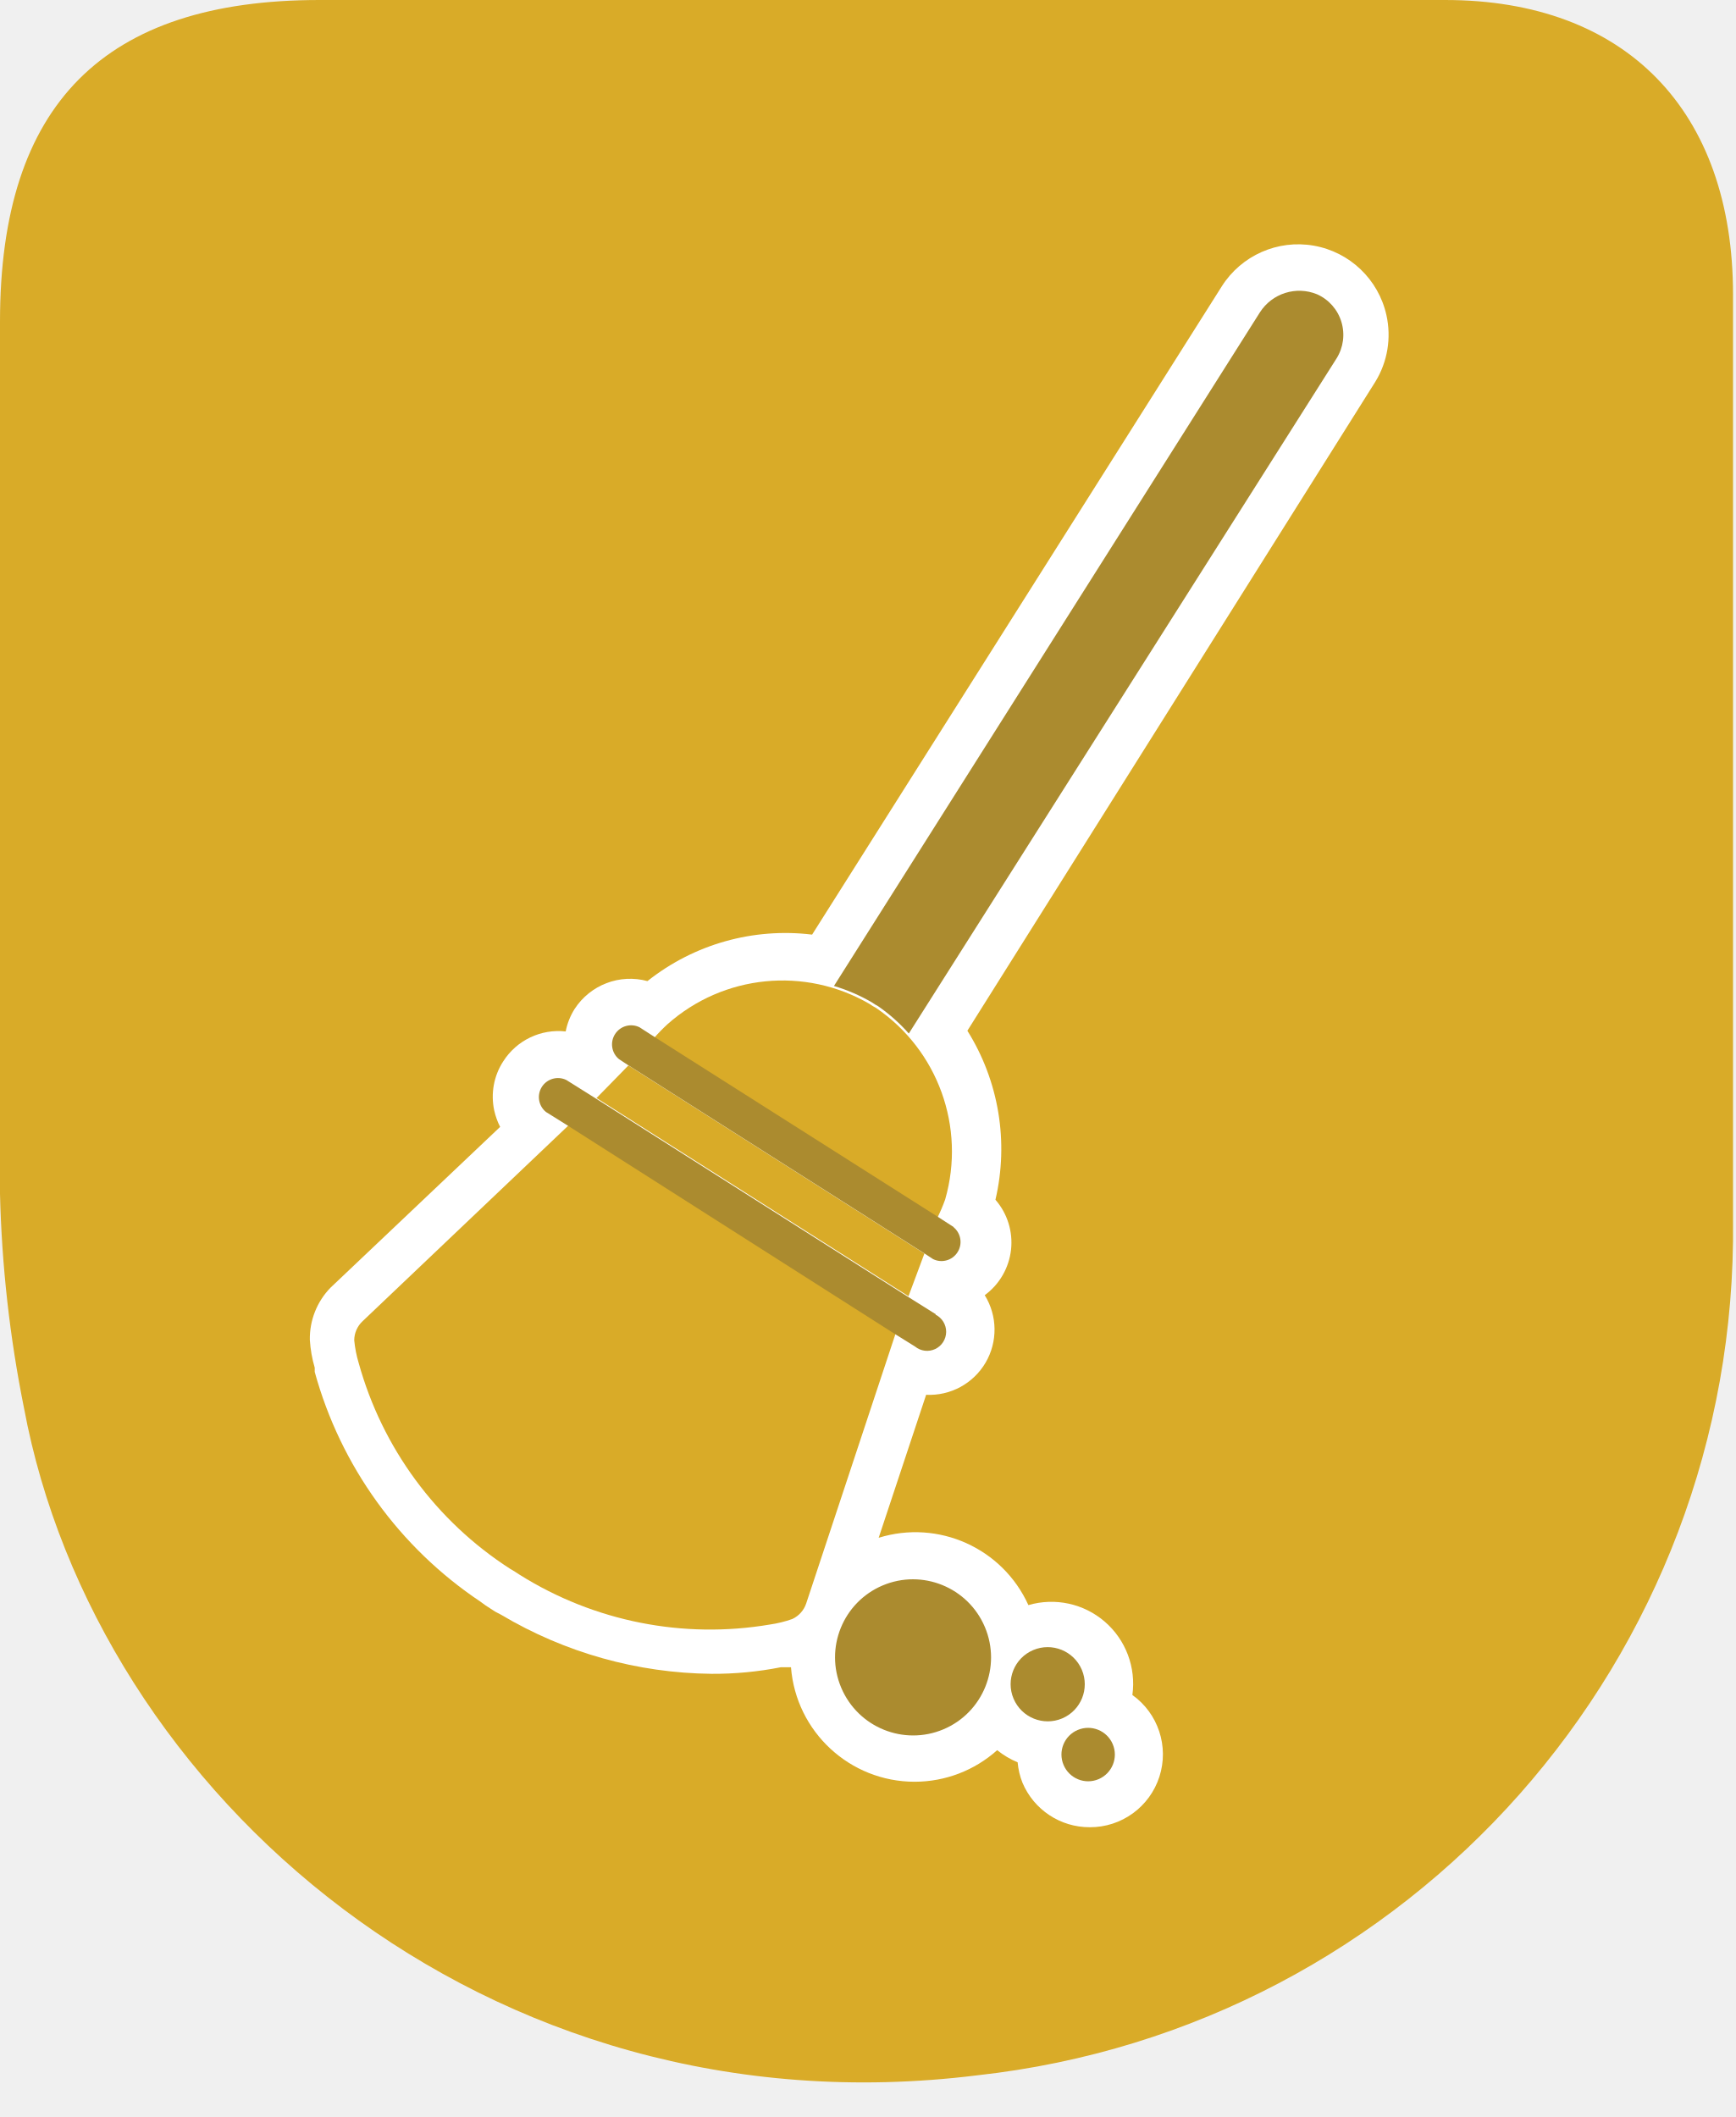
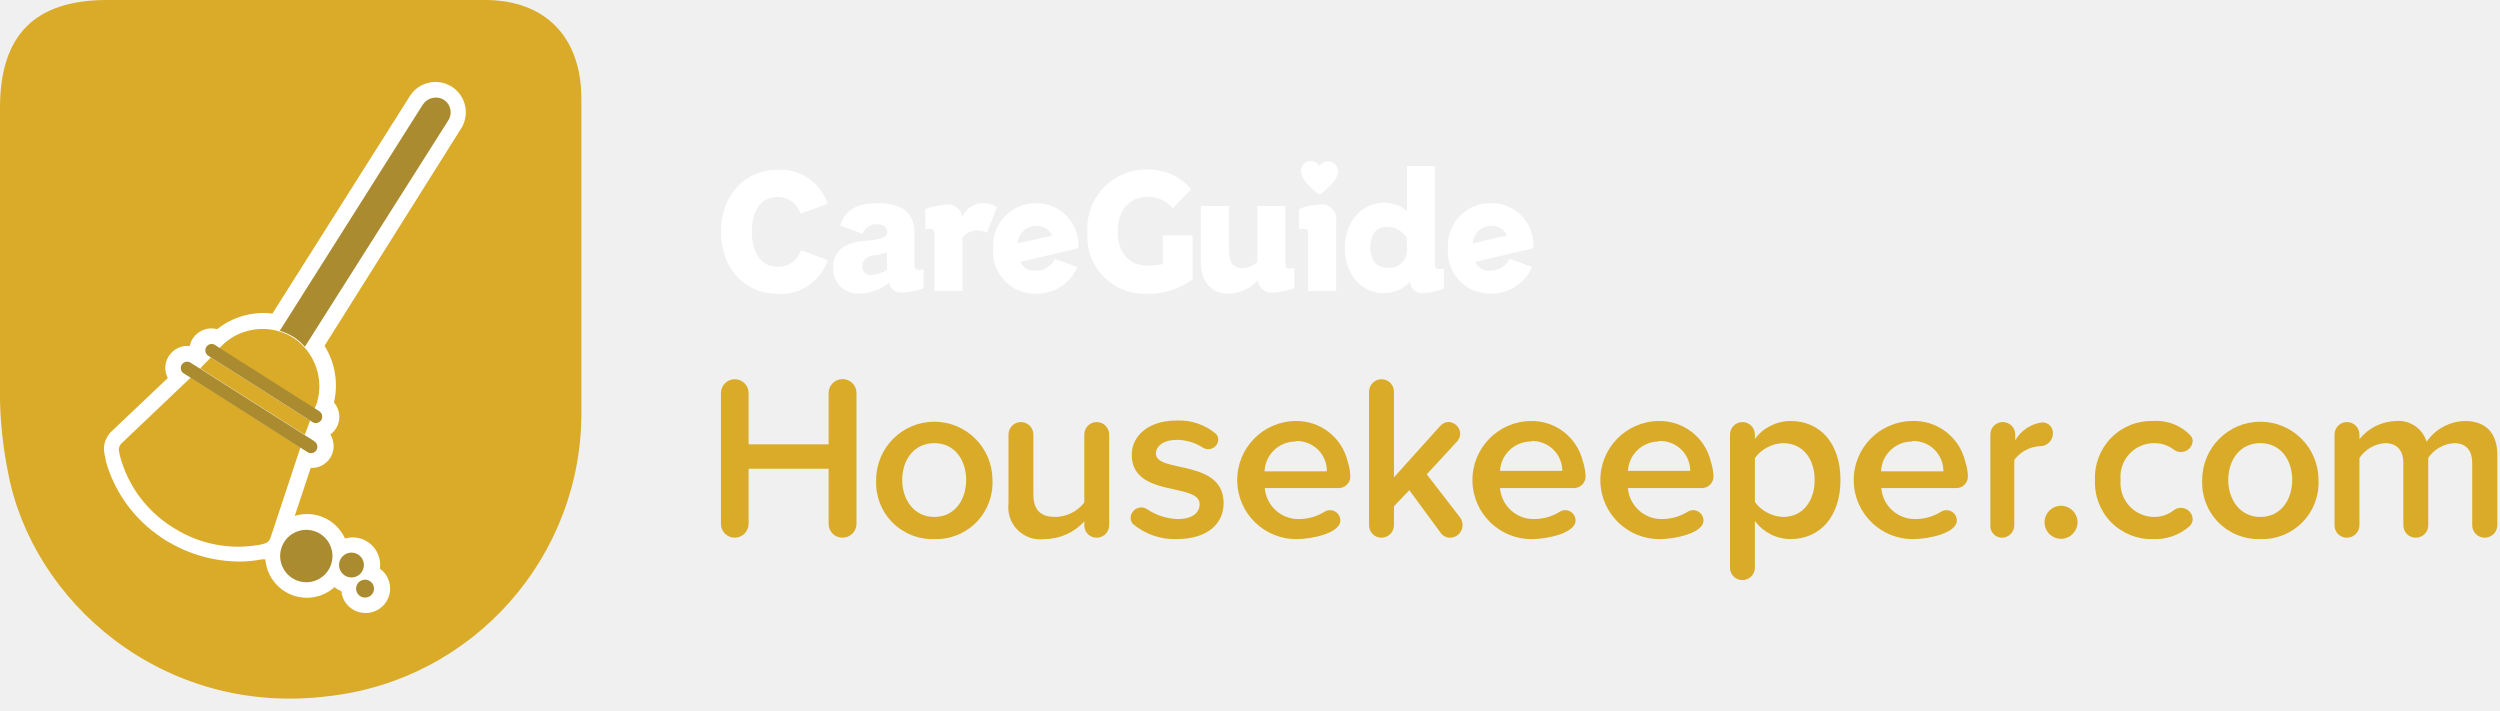
- <svg xmlns="http://www.w3.org/2000/svg" width="41" height="50" viewBox="0 0 41 50" fill="none">
+ <svg xmlns="http://www.w3.org/2000/svg" width="176" height="50" viewBox="0 0 176 50" fill="none">
+   <path d="M59.3 37.852C58.766 37.852 58.334 37.419 58.334 36.885V33H52.702V36.885C52.697 37.146 52.59 37.395 52.403 37.576C52.215 37.757 51.964 37.857 51.703 37.852C51.176 37.843 50.753 37.413 50.754 36.885V27.672C50.754 27.133 51.19 26.697 51.728 26.697C52.266 26.697 52.702 27.133 52.702 27.672V31.279H58.334V27.672C58.334 27.129 58.774 26.689 59.316 26.689C59.859 26.689 60.298 27.129 60.298 27.672V36.885C60.294 37.146 60.187 37.395 59.999 37.576C59.812 37.757 59.56 37.857 59.3 37.852Z" fill="#D9AB28" />
+   <path fill-rule="evenodd" clip-rule="evenodd" d="M62.815 36.769C63.593 37.56 64.667 37.989 65.775 37.951C66.883 37.989 67.957 37.56 68.735 36.769C69.513 35.977 69.924 34.896 69.868 33.787C69.868 31.523 68.035 29.689 65.775 29.689C63.514 29.689 61.682 31.523 61.682 33.787C61.626 34.896 62.037 35.977 62.815 36.769ZM63.516 33.787C63.516 32.41 64.318 31.197 65.775 31.197C67.216 31.197 68.018 32.393 68.018 33.787C68.018 35.18 67.216 36.393 65.775 36.393C64.334 36.393 63.516 35.164 63.516 33.787Z" fill="#D9AB28" />
+   <path d="M77.203 37.852C76.972 37.855 76.75 37.764 76.587 37.6C76.423 37.437 76.333 37.215 76.335 36.984V36.705C75.618 37.496 74.602 37.949 73.535 37.951C72.844 38.045 72.147 37.812 71.65 37.322C71.154 36.83 70.912 36.136 70.998 35.443V30.59C70.998 30.106 71.39 29.713 71.874 29.713C72.357 29.713 72.749 30.106 72.749 30.59V34.803C72.749 36.016 73.371 36.393 74.321 36.393C75.111 36.374 75.85 36.001 76.335 35.377V30.59C76.335 30.106 76.727 29.713 77.211 29.713C77.695 29.713 78.087 30.106 78.087 30.59V36.984C78.085 37.216 77.99 37.438 77.824 37.601C77.659 37.764 77.435 37.855 77.203 37.852Z" fill="#D9AB28" />
+   <path d="M82.851 37.951C81.723 37.994 80.62 37.614 79.757 36.885C79.653 36.767 79.595 36.616 79.593 36.459C79.606 36.051 79.938 35.725 80.346 35.721C80.486 35.719 80.623 35.759 80.739 35.836C81.383 36.274 82.138 36.518 82.916 36.541C83.948 36.541 84.455 36.098 84.455 35.492C84.455 33.951 79.675 35.066 79.675 32.016C79.675 30.721 80.805 29.607 82.818 29.607C83.839 29.551 84.842 29.891 85.618 30.557C85.713 30.666 85.766 30.806 85.765 30.951C85.752 31.329 85.439 31.628 85.061 31.623C84.935 31.621 84.811 31.587 84.701 31.525C84.142 31.157 83.487 30.963 82.818 30.967C81.934 30.967 81.377 31.393 81.377 31.934C81.377 33.328 86.142 32.279 86.142 35.426C86.142 36.885 84.979 37.951 82.851 37.951Z" fill="#D9AB28" />
+   <path fill-rule="evenodd" clip-rule="evenodd" d="M89.04 34.361H94.246C94.469 34.361 94.682 34.27 94.837 34.109C94.991 33.948 95.073 33.731 95.064 33.508C95.048 33.151 94.982 32.798 94.868 32.459C94.454 30.77 92.921 29.597 91.184 29.639C88.892 29.676 87.063 31.566 87.1 33.861C87.136 36.156 89.023 37.987 91.315 37.951C92.33 37.951 94.361 37.541 94.361 36.639C94.358 36.379 94.218 36.14 93.991 36.011C93.765 35.883 93.488 35.885 93.264 36.016C92.734 36.351 92.122 36.533 91.495 36.541C90.226 36.589 89.144 35.628 89.04 34.361ZM89.023 33.18C89.072 32.004 90.041 31.077 91.217 31.082V31.049C91.795 31.024 92.357 31.239 92.772 31.642C93.187 32.045 93.418 32.601 93.411 33.18H89.023Z" fill="#D9AB28" />
+   <path d="M102.129 37.852C101.842 37.867 101.569 37.73 101.409 37.492L99.215 34.508L98.134 35.639V36.984C98.132 37.216 98.038 37.438 97.872 37.601C97.706 37.764 97.483 37.855 97.25 37.852C97.019 37.855 96.797 37.764 96.634 37.6C96.471 37.437 96.38 37.215 96.382 36.984V27.574C96.382 27.089 96.775 26.697 97.258 26.697C97.742 26.697 98.134 27.089 98.134 27.574V33.607L101.409 29.967C101.557 29.807 101.763 29.712 101.982 29.705C102.425 29.726 102.78 30.081 102.8 30.525C102.792 30.716 102.723 30.9 102.604 31.049L100.443 33.393L102.8 36.443C102.901 36.588 102.957 36.758 102.964 36.934C102.983 37.417 102.611 37.826 102.129 37.852Z" fill="#D9AB28" />
+   <path fill-rule="evenodd" clip-rule="evenodd" d="M105.6 34.361H110.831C111.049 34.354 111.256 34.261 111.406 34.1C111.555 33.94 111.634 33.727 111.625 33.508C111.609 33.151 111.543 32.798 111.428 32.459C111.014 30.77 109.481 29.597 107.745 29.639C105.453 29.676 103.624 31.566 103.66 33.861C103.696 36.156 105.584 37.987 107.876 37.951C108.891 37.951 110.921 37.541 110.921 36.639C110.919 36.379 110.778 36.14 110.552 36.011C110.326 35.883 110.048 35.885 109.824 36.016C109.294 36.351 108.682 36.533 108.056 36.541C106.786 36.589 105.704 35.628 105.6 34.361ZM105.6 33.148C105.666 31.981 106.635 31.071 107.802 31.082V31.049C108.373 31.027 108.928 31.238 109.34 31.634C109.752 32.029 109.986 32.576 109.988 33.148H105.6Z" fill="#D9AB28" />
+   <path fill-rule="evenodd" clip-rule="evenodd" d="M114.605 34.361H119.786C120.014 34.368 120.233 34.28 120.393 34.118C120.553 33.956 120.639 33.736 120.63 33.508C120.613 33.151 120.547 32.798 120.433 32.459C120.019 30.77 118.486 29.597 116.749 29.639C114.457 29.676 112.628 31.566 112.665 33.861C112.701 36.156 114.588 37.987 116.88 37.951C117.895 37.951 119.926 37.541 119.926 36.639C119.923 36.379 119.783 36.14 119.556 36.011C119.33 35.883 119.053 35.885 118.829 36.016C118.299 36.351 117.687 36.532 117.06 36.541C115.791 36.589 114.709 35.628 114.605 34.361ZM114.605 33.148C114.669 32 115.609 31.097 116.758 31.082V31.049C117.336 31.013 117.905 31.218 118.328 31.615C118.751 32.012 118.991 32.567 118.992 33.148H114.605Z" fill="#D9AB28" />
+   <path fill-rule="evenodd" clip-rule="evenodd" d="M123.544 36.672C124.133 37.476 125.069 37.951 126.065 37.951C128.103 37.951 129.569 36.393 129.569 33.787C129.569 31.18 128.112 29.639 126.065 29.639C125.072 29.635 124.136 30.104 123.544 30.902V30.59C123.544 30.106 123.152 29.713 122.668 29.713C122.184 29.713 121.792 30.106 121.792 30.59V40.016C121.814 40.479 122.197 40.841 122.66 40.836C123.125 40.841 123.513 40.481 123.544 40.016V36.672ZM125.541 31.197C125.541 31.197 125.541 31.197 125.541 31.197H125.533C125.536 31.197 125.538 31.197 125.541 31.197ZM123.544 32.246C124.012 31.606 124.749 31.219 125.541 31.197C126.887 31.201 127.751 32.265 127.751 33.787C127.751 35.312 126.884 36.393 125.541 36.393C124.751 36.364 124.017 35.979 123.544 35.344V32.246Z" fill="#D9AB28" />
+   <path fill-rule="evenodd" clip-rule="evenodd" d="M132.442 34.361H137.648C137.884 34.382 138.117 34.301 138.288 34.137C138.459 33.974 138.551 33.745 138.541 33.508C138.525 33.151 138.459 32.798 138.344 32.459C137.924 30.742 136.351 29.561 134.587 29.639C132.295 29.676 130.466 31.566 130.502 33.861C130.538 36.156 132.426 37.987 134.718 37.951C135.733 37.951 137.763 37.541 137.763 36.639C137.761 36.379 137.62 36.14 137.394 36.011C137.168 35.883 136.89 35.885 136.666 36.016C136.136 36.351 135.524 36.533 134.898 36.541C133.629 36.589 132.546 35.628 132.442 34.361ZM132.426 33.18C132.474 32.004 133.444 31.077 134.62 31.082V31.049C135.197 31.024 135.76 31.239 136.175 31.642C136.59 32.045 136.821 32.601 136.813 33.18H132.426Z" fill="#D9AB28" />
+   <path d="M143.608 31.41C142.894 31.448 142.234 31.803 141.807 32.377V36.984C141.802 37.462 141.417 37.848 140.939 37.852C140.713 37.853 140.497 37.76 140.342 37.595C140.187 37.431 140.107 37.209 140.121 36.984V30.59C140.121 30.106 140.513 29.713 140.996 29.713C141.48 29.713 141.872 30.106 141.872 30.59V31C142.27 30.309 142.966 29.843 143.755 29.738C143.96 29.726 144.16 29.801 144.306 29.945C144.453 30.088 144.532 30.287 144.525 30.492C144.529 30.737 144.434 30.973 144.261 31.146C144.088 31.319 143.852 31.414 143.608 31.41Z" fill="#D9AB28" />
+   <path d="M145.098 37.934C144.628 37.934 144.204 37.651 144.024 37.216C143.844 36.781 143.943 36.28 144.276 35.947C144.608 35.615 145.108 35.515 145.543 35.695C145.977 35.875 146.26 36.3 146.26 36.77C146.251 37.41 145.736 37.926 145.098 37.934Z" fill="#D9AB28" />
+   <path d="M154.119 37.066C153.417 37.675 152.509 37.992 151.581 37.951C150.473 37.986 149.401 37.557 148.624 36.766C147.847 35.975 147.435 34.895 147.488 33.787C147.44 32.681 147.854 31.606 148.63 30.819C149.407 30.031 150.476 29.604 151.581 29.639C152.587 29.564 153.572 29.957 154.25 30.705C154.329 30.808 154.369 30.936 154.364 31.066C154.33 31.492 153.973 31.821 153.546 31.82C153.363 31.823 153.184 31.766 153.038 31.656C152.644 31.352 152.16 31.191 151.663 31.197C150.994 31.192 150.354 31.47 149.901 31.964C149.449 32.457 149.226 33.12 149.289 33.787C149.227 34.455 149.449 35.119 149.901 35.615C150.353 36.112 150.992 36.394 151.663 36.393C152.162 36.396 152.647 36.228 153.038 35.918C153.184 35.808 153.363 35.751 153.546 35.754C153.979 35.753 154.338 36.091 154.364 36.525C154.372 36.734 154.281 36.934 154.119 37.066Z" fill="#D9AB28" />
+   <path fill-rule="evenodd" clip-rule="evenodd" d="M156.169 36.769C156.947 37.56 158.02 37.989 159.129 37.951C160.237 37.989 161.31 37.56 162.088 36.769C162.866 35.977 163.277 34.896 163.222 33.787C163.222 31.523 161.389 29.689 159.129 29.689C156.868 29.689 155.036 31.523 155.036 33.787C154.98 34.896 155.391 35.977 156.169 36.769ZM156.869 33.787C156.869 32.41 157.671 31.197 159.129 31.197C160.569 31.197 161.372 32.393 161.372 33.787C161.372 35.18 160.569 36.393 159.129 36.393C157.688 36.393 156.869 35.164 156.869 33.787Z" fill="#D9AB28" />
+   <path d="M174.911 37.852C174.434 37.848 174.048 37.462 174.044 36.984V32.607C174.044 31.787 173.683 31.197 172.766 31.197C172.035 31.245 171.365 31.625 170.949 32.23V36.984C170.947 37.216 170.853 37.438 170.687 37.601C170.521 37.764 170.297 37.855 170.065 37.852C169.834 37.855 169.612 37.764 169.449 37.6C169.286 37.437 169.195 37.215 169.197 36.984V32.607C169.197 31.787 168.821 31.197 167.904 31.197C167.174 31.249 166.509 31.636 166.103 32.246V36.984C166.101 37.216 166.007 37.438 165.841 37.601C165.675 37.764 165.451 37.855 165.219 37.852C164.988 37.855 164.766 37.764 164.603 37.6C164.44 37.437 164.349 37.215 164.351 36.984V30.59C164.351 30.106 164.743 29.713 165.227 29.713C165.711 29.713 166.103 30.106 166.103 30.59V30.918C166.731 30.134 167.671 29.667 168.673 29.639C169.648 29.551 170.551 30.16 170.835 31.098C171.447 30.204 172.453 29.661 173.536 29.639C174.977 29.639 175.812 30.459 175.812 32.033V36.951C175.816 37.191 175.723 37.423 175.553 37.593C175.383 37.763 175.151 37.857 174.911 37.852Z" fill="#D9AB28" />
  <path fill-rule="evenodd" clip-rule="evenodd" d="M20.563 0C25.082 0 29.568 0 34.128 0C38.401 0 40.93 2.615 40.93 6.959C40.93 14.254 40.93 21.546 40.93 28.836C41.047 39.159 33.325 47.887 23.076 49.016C11.46 50.459 2.259 42.344 0.565 33.246C0.23 31.582 0.041 29.893 0 28.197C0 21.311 0 14.459 0 7.598C0 2.459 2.456 0 7.548 0H20.563Z" fill="#D9AB28" />
  <path d="M32.744 7.443C32.556 6.598 31.878 5.951 31.027 5.802C30.176 5.653 29.319 6.032 28.856 6.762L19.18 22.074C17.789 21.905 16.389 22.3 15.291 23.172C14.637 22.994 13.943 23.259 13.572 23.828C13.469 23.991 13.397 24.171 13.36 24.361C12.774 24.296 12.203 24.569 11.886 25.066C11.662 25.409 11.586 25.829 11.673 26.23C11.703 26.363 11.749 26.493 11.812 26.615L7.809 30.41C7.486 30.739 7.309 31.186 7.318 31.648C7.332 31.87 7.37 32.09 7.433 32.303V32.402C8.043 34.623 9.432 36.549 11.346 37.828L11.469 37.918L11.698 38.066L11.837 38.139C13.342 39.034 15.056 39.515 16.806 39.533C17.355 39.536 17.904 39.484 18.443 39.377H18.541H18.681C18.8 40.904 20.073 42.082 21.603 42.082C22.322 42.081 23.015 41.816 23.551 41.336C23.698 41.455 23.86 41.551 24.034 41.623C24.049 41.789 24.087 41.952 24.149 42.107C24.419 42.745 25.045 43.158 25.737 43.156C26.486 43.16 27.152 42.677 27.382 41.963C27.612 41.249 27.354 40.468 26.744 40.033C26.834 39.383 26.589 38.731 26.093 38.302C25.597 37.873 24.917 37.726 24.288 37.91C23.678 36.563 22.162 35.882 20.752 36.32L21.873 32.943C22.445 32.971 22.985 32.679 23.276 32.185C23.566 31.692 23.559 31.077 23.257 30.59C23.604 30.336 23.829 29.947 23.878 29.519C23.926 29.09 23.793 28.662 23.51 28.336C23.829 26.97 23.591 25.533 22.847 24.344L32.482 9.016C32.771 8.546 32.864 7.981 32.744 7.443Z" fill="white" />
  <path d="M25.086 40.586C25.531 40.397 25.739 39.883 25.55 39.437C25.361 38.992 24.847 38.783 24.402 38.972C23.957 39.16 23.749 39.675 23.938 40.12C24.127 40.566 24.641 40.774 25.086 40.586Z" fill="#AB8B2F" />
  <path d="M25.945 42.021C26.266 41.885 26.416 41.515 26.28 41.194C26.144 40.873 25.774 40.723 25.453 40.859C25.133 40.994 24.983 41.364 25.119 41.685C25.255 42.007 25.625 42.157 25.945 42.021Z" fill="#AB8B2F" />
  <path d="M22.283 40.843C23.219 40.447 23.657 39.365 23.26 38.427C22.863 37.489 21.782 37.05 20.845 37.446C19.908 37.843 19.471 38.925 19.868 39.862C20.265 40.8 21.346 41.239 22.283 40.843Z" fill="#AB8B2F" />
  <path d="M31.107 6.951C30.613 6.747 30.044 6.927 29.756 7.377L19.696 23.287C20.007 23.379 20.307 23.509 20.588 23.672L20.662 23.721L20.735 23.762C21.003 23.948 21.248 24.166 21.464 24.41L31.565 8.467C31.727 8.21 31.769 7.895 31.681 7.604C31.594 7.313 31.384 7.075 31.107 6.951Z" fill="#AB8B2F" />
  <path d="M14.481 25.533L14.088 25.934L21.456 30.615L21.652 30.09L21.832 29.607L14.841 25.164L14.481 25.533Z" fill="#D9AB28" />
  <path d="M22.323 28.328C22.812 26.624 22.152 24.798 20.686 23.803L20.613 23.762L20.539 23.713C19.012 22.824 17.088 23.016 15.766 24.189C15.654 24.292 15.547 24.401 15.447 24.516L22.135 28.77C22.206 28.627 22.269 28.479 22.323 28.328Z" fill="#D9AB28" />
  <path d="M8.563 31.205C8.438 31.322 8.367 31.485 8.366 31.656C8.384 31.839 8.419 32.02 8.473 32.197C9.028 34.197 10.298 35.924 12.042 37.049L12.165 37.123L12.279 37.197C14.037 38.298 16.137 38.715 18.181 38.369C18.363 38.343 18.541 38.299 18.713 38.238C18.869 38.165 18.987 38.032 19.041 37.869L21.153 31.492L13.433 26.574L8.563 31.205Z" fill="#D9AB28" />
  <path d="M22.528 28.984L22.16 28.746L15.472 24.5L15.103 24.262C14.898 24.161 14.649 24.231 14.526 24.424C14.402 24.616 14.443 24.872 14.62 25.016L14.833 25.156L21.824 29.598L22.037 29.738C22.242 29.839 22.491 29.77 22.614 29.576C22.738 29.384 22.697 29.128 22.52 28.984H22.528Z" fill="#AB8B2F" />
  <path d="M22.102 31.041L21.423 30.615L14.055 25.934L13.376 25.508C13.171 25.407 12.922 25.477 12.798 25.669C12.675 25.862 12.716 26.117 12.893 26.262L13.392 26.574L21.112 31.492L21.611 31.803C21.745 31.913 21.93 31.936 22.087 31.862C22.244 31.788 22.344 31.631 22.346 31.458C22.347 31.285 22.25 31.126 22.094 31.049L22.102 31.041Z" fill="#AB8B2F" />
+   <path d="M54.715 13.869C55.465 13.838 56.14 14.321 56.353 15.041L58.268 14.344C57.765 12.82 56.289 11.836 54.691 11.959C52.391 11.967 50.754 13.795 50.754 16.32C50.754 18.844 52.391 20.68 54.715 20.68C56.304 20.805 57.771 19.827 58.268 18.311L56.377 17.615C56.161 18.332 55.487 18.811 54.74 18.779C53.569 18.779 52.931 17.779 52.931 16.32C52.931 14.861 53.545 13.869 54.715 13.869Z" fill="white" />
+   <path fill-rule="evenodd" clip-rule="evenodd" d="M64.375 18.639C64.375 18.861 64.457 18.992 64.596 18.992C64.738 19.006 64.882 18.997 65.022 18.967V20.287C64.556 20.472 64.064 20.58 63.565 20.607C63.065 20.607 62.713 20.443 62.607 19.902C62.014 20.373 61.285 20.64 60.528 20.664C60.029 20.705 59.537 20.528 59.178 20.18C58.819 19.831 58.628 19.344 58.653 18.844C58.653 17.475 59.766 17.098 60.585 16.992C60.69 16.978 60.815 16.966 60.95 16.953C61.593 16.891 62.459 16.808 62.459 16.361C62.451 15.951 62.181 15.787 61.723 15.787C61.279 15.768 60.874 16.04 60.724 16.459L59.144 15.869C59.431 15.082 59.914 14.303 61.821 14.303C63.728 14.303 64.375 15.18 64.375 16.393V18.639ZM61.526 19.352C61.855 19.294 62.17 19.172 62.451 18.992L62.443 17.77C62.18 17.87 61.905 17.933 61.625 17.959C60.986 18.025 60.708 18.295 60.708 18.779C60.708 19.262 61.084 19.426 61.526 19.352Z" fill="white" />
+   <path d="M67.74 15.279C67.707 15.01 67.568 14.766 67.354 14.601C67.14 14.437 66.869 14.364 66.602 14.402C66.102 14.428 65.61 14.536 65.144 14.721V16.123C65.286 16.101 65.429 16.101 65.57 16.123C65.709 16.123 65.783 16.254 65.783 16.475V20.492H67.756V16.77C67.957 16.452 68.297 16.248 68.673 16.221C68.955 16.206 69.237 16.262 69.491 16.385L70.171 14.59C69.769 14.311 69.263 14.227 68.793 14.36C68.323 14.494 67.936 14.83 67.74 15.279Z" fill="white" />
+   <path fill-rule="evenodd" clip-rule="evenodd" d="M70.74 15.23C71.317 14.627 72.12 14.294 72.954 14.312C73.777 14.305 74.565 14.643 75.128 15.244C75.691 15.845 75.977 16.654 75.917 17.475L71.824 18.434C72.018 18.86 72.466 19.109 72.93 19.049C73.496 19.061 74.017 18.741 74.264 18.23L75.844 18.803C75.338 19.963 74.185 20.703 72.921 20.68C72.086 20.697 71.283 20.359 70.71 19.75C70.138 19.141 69.85 18.317 69.917 17.484C69.864 16.65 70.162 15.833 70.74 15.23ZM72.856 15.91C72.197 15.947 71.673 16.479 71.644 17.139L74.076 16.582C73.861 16.114 73.366 15.841 72.856 15.91Z" fill="white" />
+   <path d="M81.86 18.59C81.502 18.665 81.138 18.703 80.772 18.705C79.576 18.705 78.684 17.885 78.684 16.311C78.684 14.738 79.56 13.852 80.805 13.852C81.483 13.841 82.13 14.143 82.556 14.672L83.858 13.312C83.085 12.41 81.949 11.904 80.763 11.934C79.597 11.913 78.476 12.384 77.675 13.233C76.875 14.082 76.468 15.229 76.556 16.393C76.48 17.538 76.895 18.66 77.697 19.478C78.499 20.297 79.611 20.734 80.755 20.68C81.904 20.706 83.029 20.352 83.956 19.672V16.566H81.86V18.582V18.59Z" fill="white" />
+   <path d="M90.701 18.91C90.562 18.91 90.489 18.779 90.489 18.557V14.5H88.516V18.443C88.237 18.695 87.883 18.848 87.509 18.877C86.592 18.877 86.51 18.205 86.51 17.41V14.5H84.537V18.434C84.537 20 85.454 20.68 86.469 20.68C87.266 20.666 88.02 20.318 88.549 19.721C88.575 19.988 88.709 20.232 88.919 20.397C89.129 20.563 89.397 20.635 89.662 20.598C90.162 20.571 90.654 20.463 91.119 20.279V18.852C90.984 18.893 90.843 18.912 90.701 18.91Z" fill="white" />
+   <path d="M92.912 14.393C92.412 14.42 91.92 14.528 91.454 14.713V16.115C91.596 16.093 91.739 16.093 91.88 16.115C92.019 16.115 92.093 16.246 92.093 16.467V20.492H94.066V15.574C94.115 15.253 94.01 14.927 93.783 14.695C93.556 14.463 93.233 14.351 92.912 14.393Z" fill="white" />
+   <path fill-rule="evenodd" clip-rule="evenodd" d="M101.016 18.582C101.016 18.803 101.089 18.934 101.229 18.934C101.366 18.947 101.504 18.939 101.638 18.91V20.32C101.173 20.505 100.681 20.613 100.181 20.639C99.95 20.663 99.72 20.587 99.548 20.43C99.377 20.274 99.279 20.052 99.28 19.82C98.8 20.343 98.123 20.64 97.414 20.639C95.777 20.639 94.672 19.221 94.672 17.451C94.672 15.68 95.818 14.271 97.455 14.271C98.041 14.266 98.609 14.476 99.051 14.861V11.68H101.016V18.582ZM97.692 18.852C98.354 18.917 98.95 18.453 99.051 17.795L99.043 16.738C98.736 16.272 98.224 15.982 97.668 15.959C96.931 15.959 96.472 16.451 96.472 17.393C96.472 18.336 96.931 18.852 97.692 18.852Z" fill="white" />
+   <path fill-rule="evenodd" clip-rule="evenodd" d="M103.856 18.434C104.05 18.86 104.498 19.109 104.961 19.049C105.524 19.053 106.038 18.73 106.279 18.221L107.859 18.795C107.353 19.954 106.2 20.695 104.937 20.672C104.102 20.689 103.299 20.351 102.726 19.741C102.154 19.132 101.865 18.309 101.933 17.475C101.88 16.642 102.178 15.824 102.755 15.222C103.333 14.619 104.136 14.286 104.97 14.303C105.797 14.292 106.591 14.629 107.157 15.232C107.724 15.835 108.012 16.649 107.949 17.475L103.856 18.434ZM106.091 16.574C105.876 16.106 105.381 15.833 104.871 15.902C104.219 15.951 103.708 16.484 103.684 17.139L106.091 16.574Z" fill="white" />
+   <path d="M93.493 11.352C93.251 11.351 93.025 11.475 92.895 11.68C92.711 11.365 92.317 11.242 91.987 11.398C91.657 11.554 91.501 11.936 91.626 12.279C91.823 12.959 92.862 13.697 92.895 13.713C92.895 13.713 93.968 12.951 94.164 12.279C94.235 12.063 94.198 11.827 94.066 11.643C93.932 11.46 93.719 11.351 93.493 11.352Z" fill="white" />
</svg>
